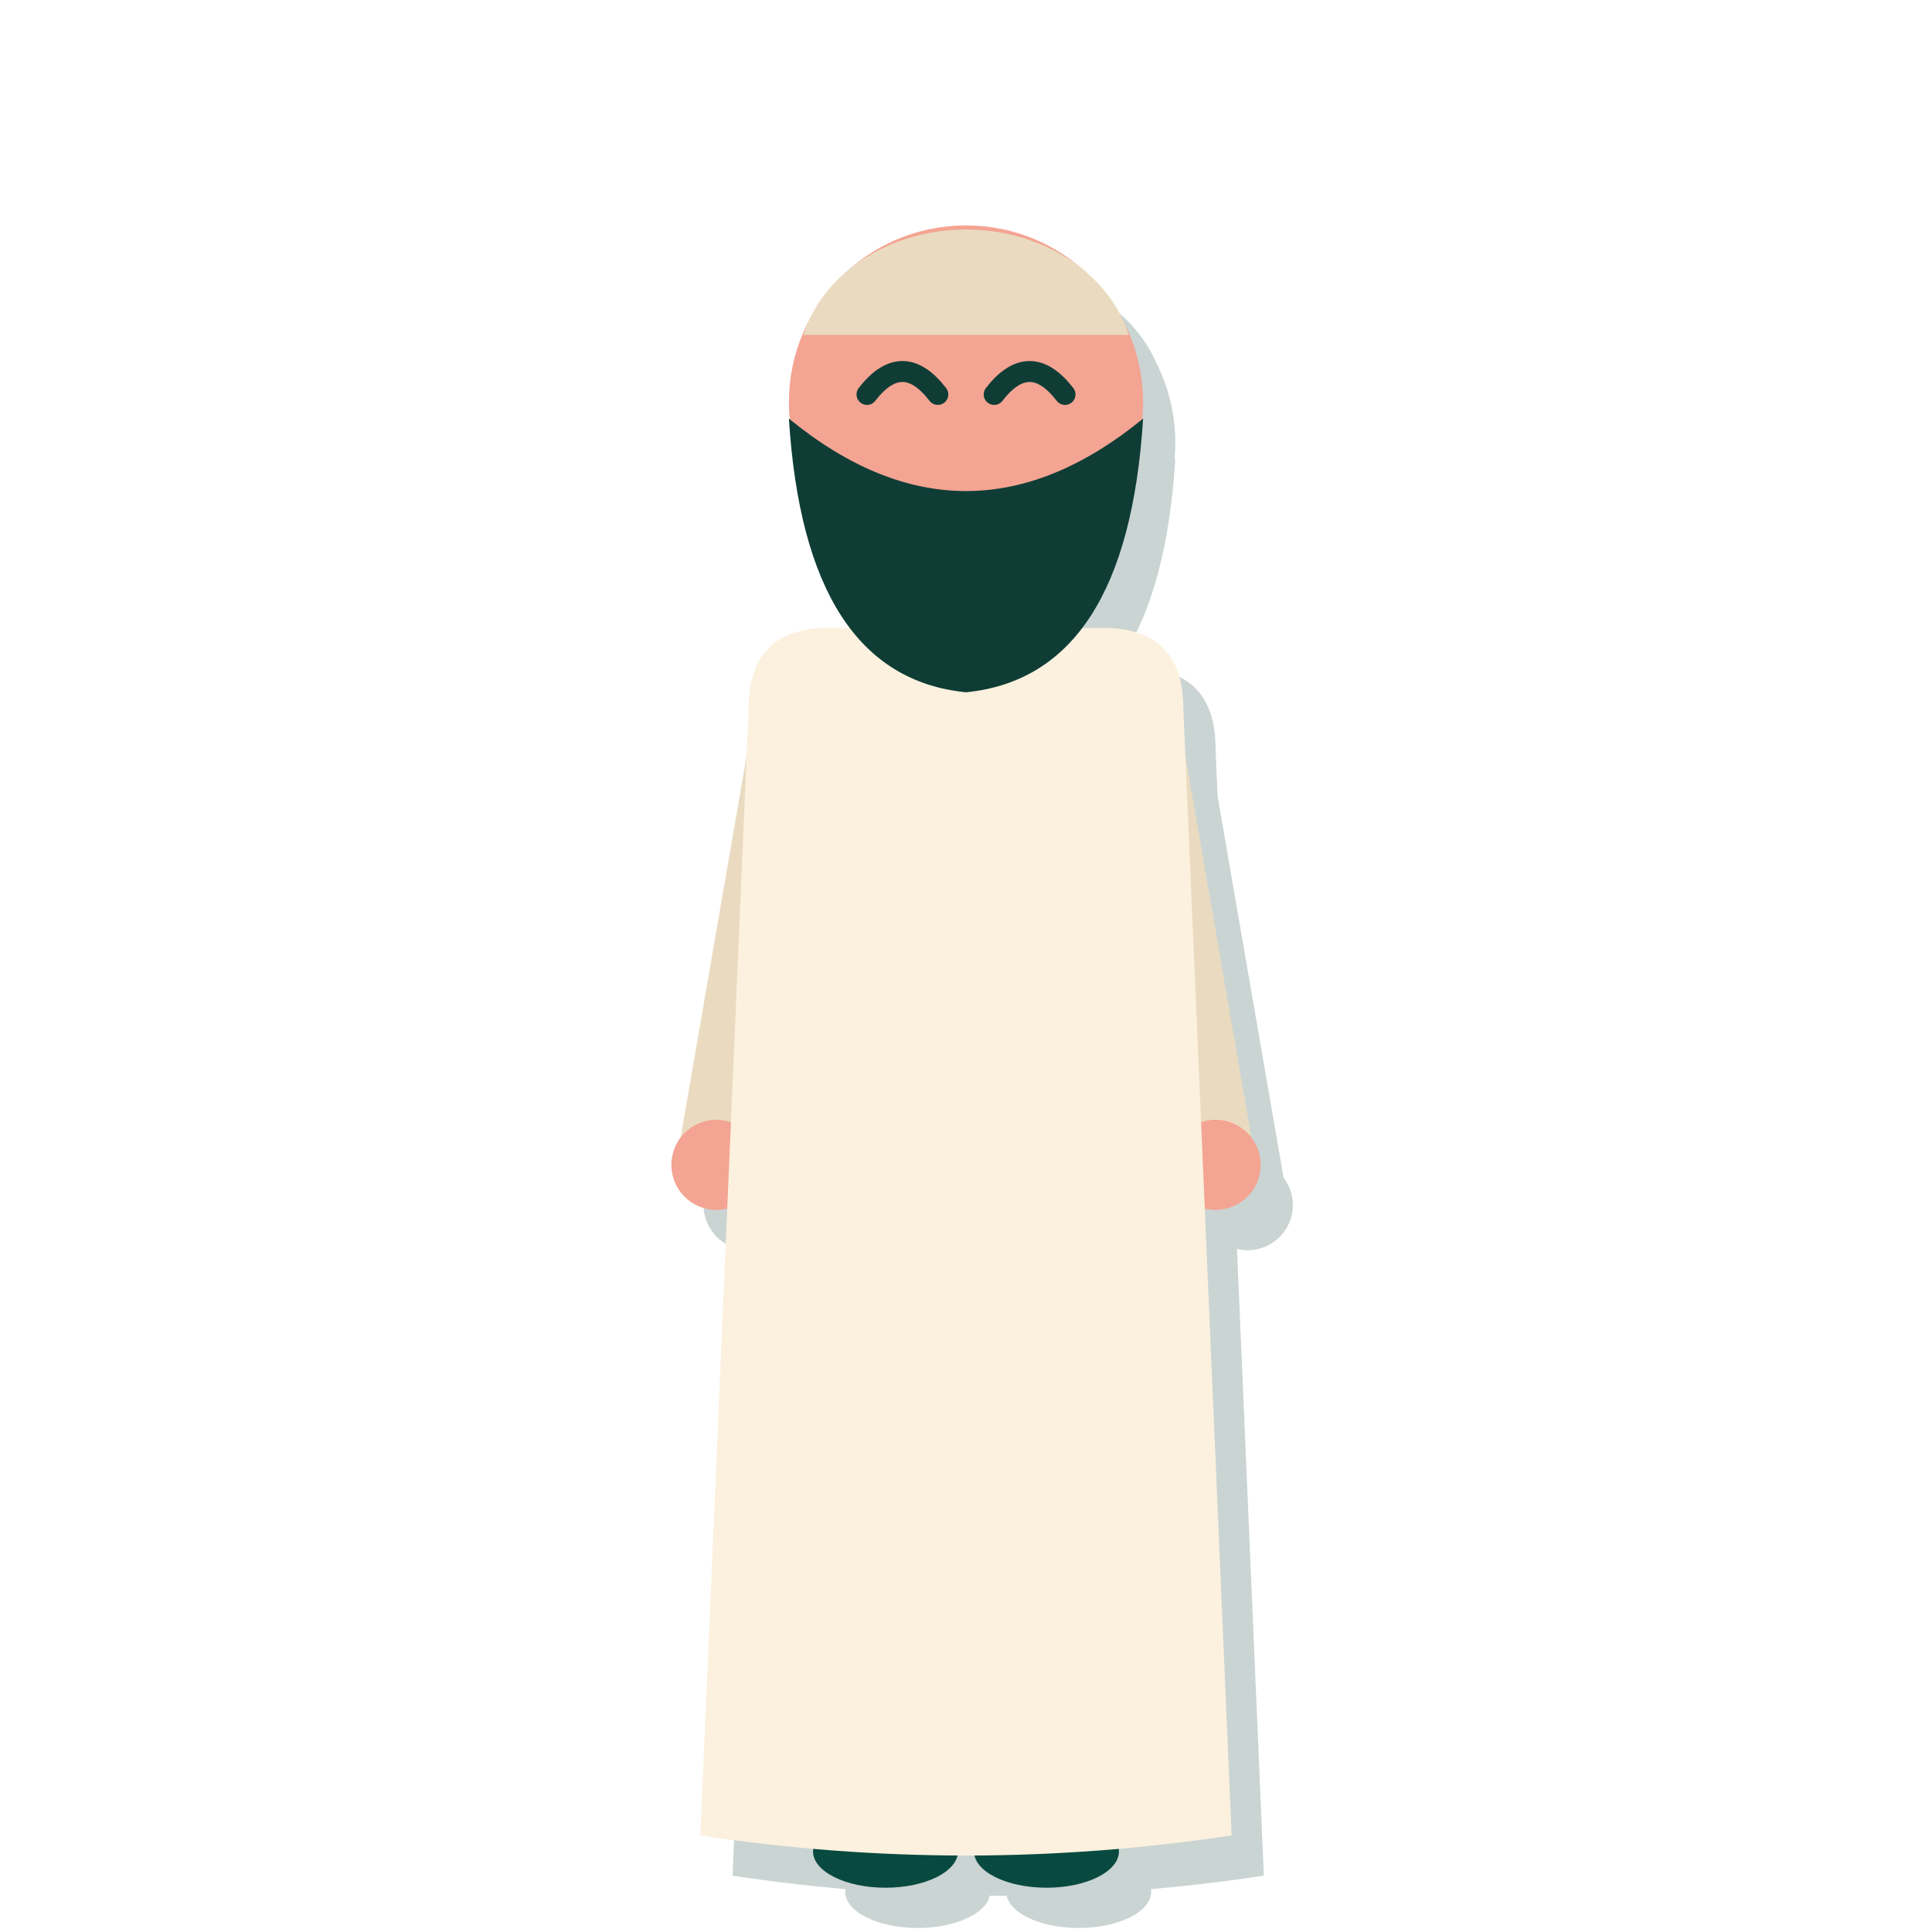
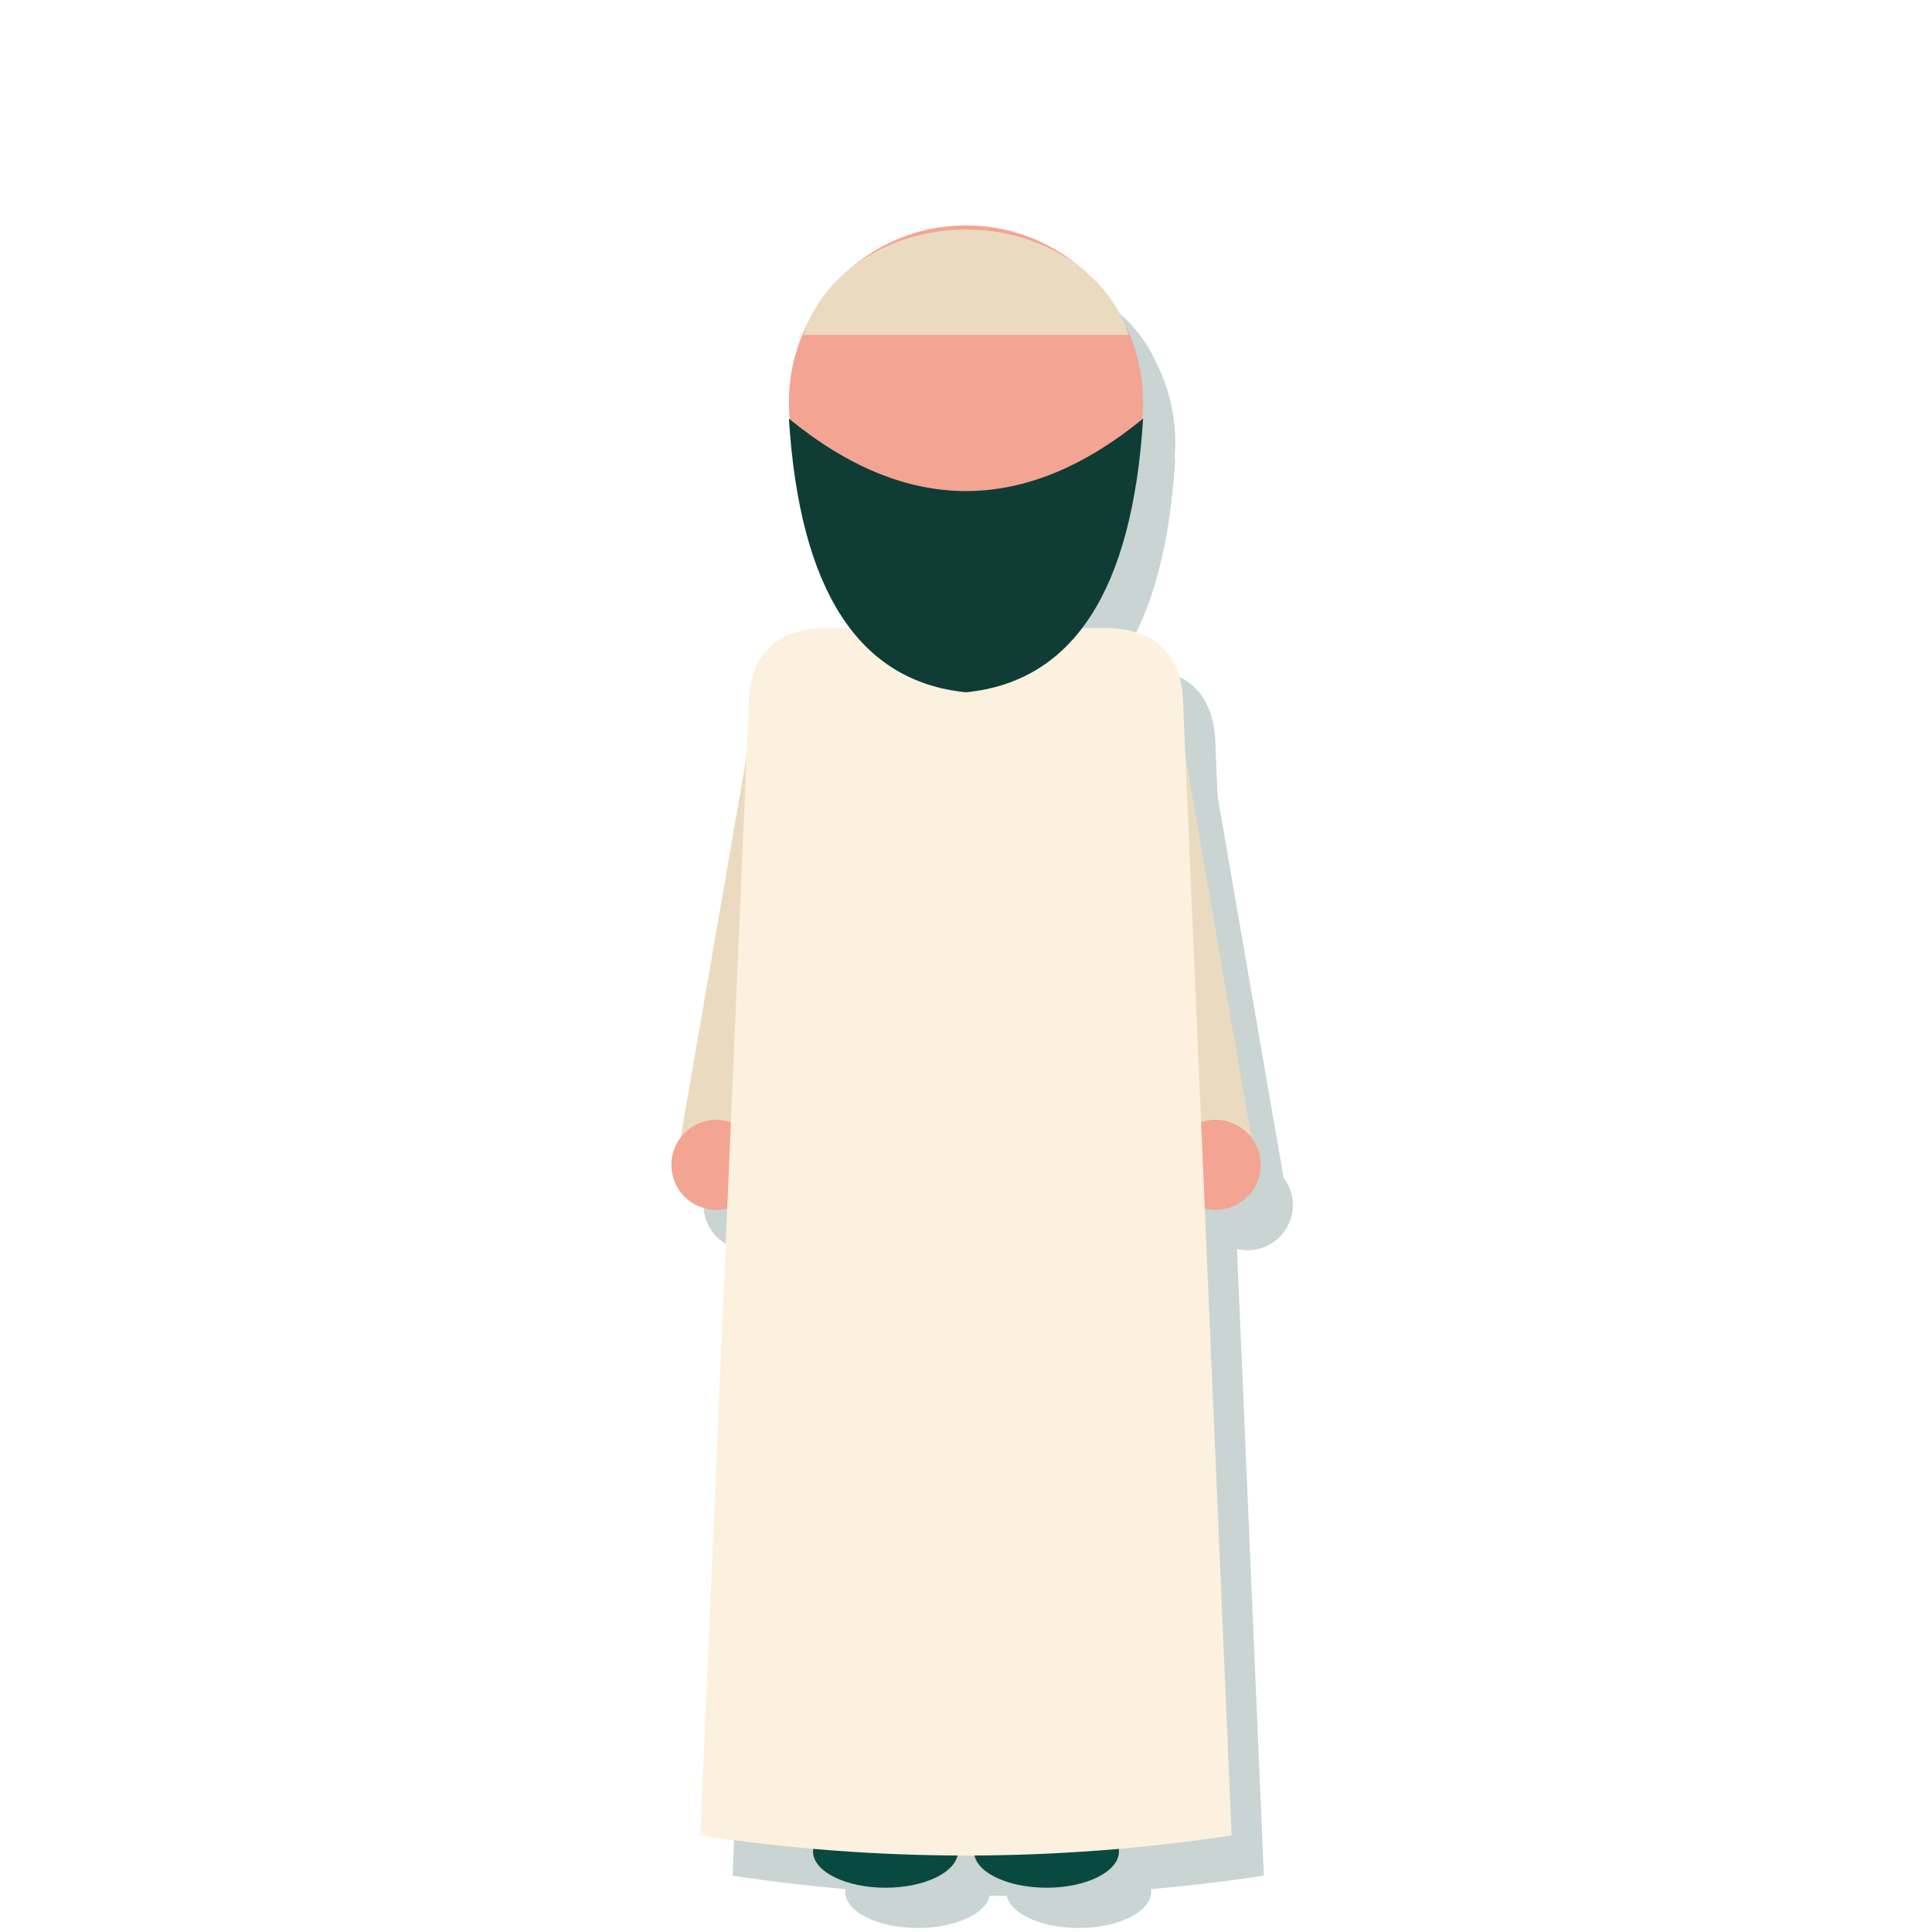
<svg xmlns="http://www.w3.org/2000/svg" viewBox="0 0 240 240">
  <g transform="translate(4 5)" opacity="0.22">
    <ellipse cx="110" cy="230" rx="9" ry="4.5" fill="#0F3D36" />
    <ellipse cx="130" cy="230" rx="9" ry="4.5" fill="#0F3D36" />
    <polygon points="94.1,86.1 84.1,143.9 93.9,145.6 103.9,87.9" fill="#0F3D36" />
    <circle cx="99" cy="87" r="5" fill="#0F3D36" />
    <circle cx="89" cy="144.7" r="5.6" fill="#0F3D36" />
    <polygon points="136.1,87.9 146.1,145.6 155.9,143.9 145.9,86.1" fill="#0F3D36" />
    <circle cx="141" cy="87" r="5" fill="#0F3D36" />
    <circle cx="151" cy="144.7" r="5.6" fill="#0F3D36" />
    <path d="M93 88 Q93 78 103 78 L137 78 Q147 78 147 88 L153 228 Q120 233 87 228 Z" fill="#0F3D36" />
    <rect x="115" y="68" width="10" height="12" fill="#0F3D36" />
    <circle cx="120" cy="50" r="22" fill="#0F3D36" />
    <path d="M99.8 41.6 A20.9 17.6 0 0 1 140.2 41.6 Z" fill="#0F3D36" />
    <path d="M98 52 Q100 84 120 86 Q140 84 142 52 Q120 70 98 52 Z" fill="#0F3D36" />
  </g>
  <ellipse cx="110" cy="230" rx="9" ry="4.5" fill="#094A40" />
  <ellipse cx="130" cy="230" rx="9" ry="4.5" fill="#094A40" />
  <polygon points="94.1,86.1 84.1,143.9 93.9,145.6 103.9,87.9" fill="#EADBC0" />
  <circle cx="99" cy="87" r="5" fill="#EADBC0" />
  <circle cx="89" cy="144.7" r="5.6" fill="#F4A492" />
  <polygon points="136.1,87.9 146.1,145.6 155.9,143.9 145.9,86.1" fill="#EADBC0" />
  <circle cx="141" cy="87" r="5" fill="#EADBC0" />
  <circle cx="151" cy="144.7" r="5.6" fill="#F4A492" />
  <path d="M93 88 Q93 78 103 78 L137 78 Q147 78 147 88 L153 228 Q120 233 87 228 Z" fill="#FBF1DE" />
  <rect x="115" y="68" width="10" height="12" fill="#F4A492" />
  <circle cx="120" cy="50" r="22" fill="#F4A492" />
  <path d="M99.8 41.6 A20.9 17.6 0 0 1 140.2 41.6 Z" fill="#EADBC0" />
  <path d="M98 52 Q100 84 120 86 Q140 84 142 52 Q120 70 98 52 Z" fill="#0F3D36" />
-   <path d="M107.7 49 Q112.1 43.3 116.5 49" fill="none" stroke="#0F3D36" stroke-width="2.6" stroke-linecap="round" stroke-linejoin="round" />
-   <path d="M123.5 49 Q127.9 43.3 132.3 49" fill="none" stroke="#0F3D36" stroke-width="2.6" stroke-linecap="round" stroke-linejoin="round" />
</svg>
